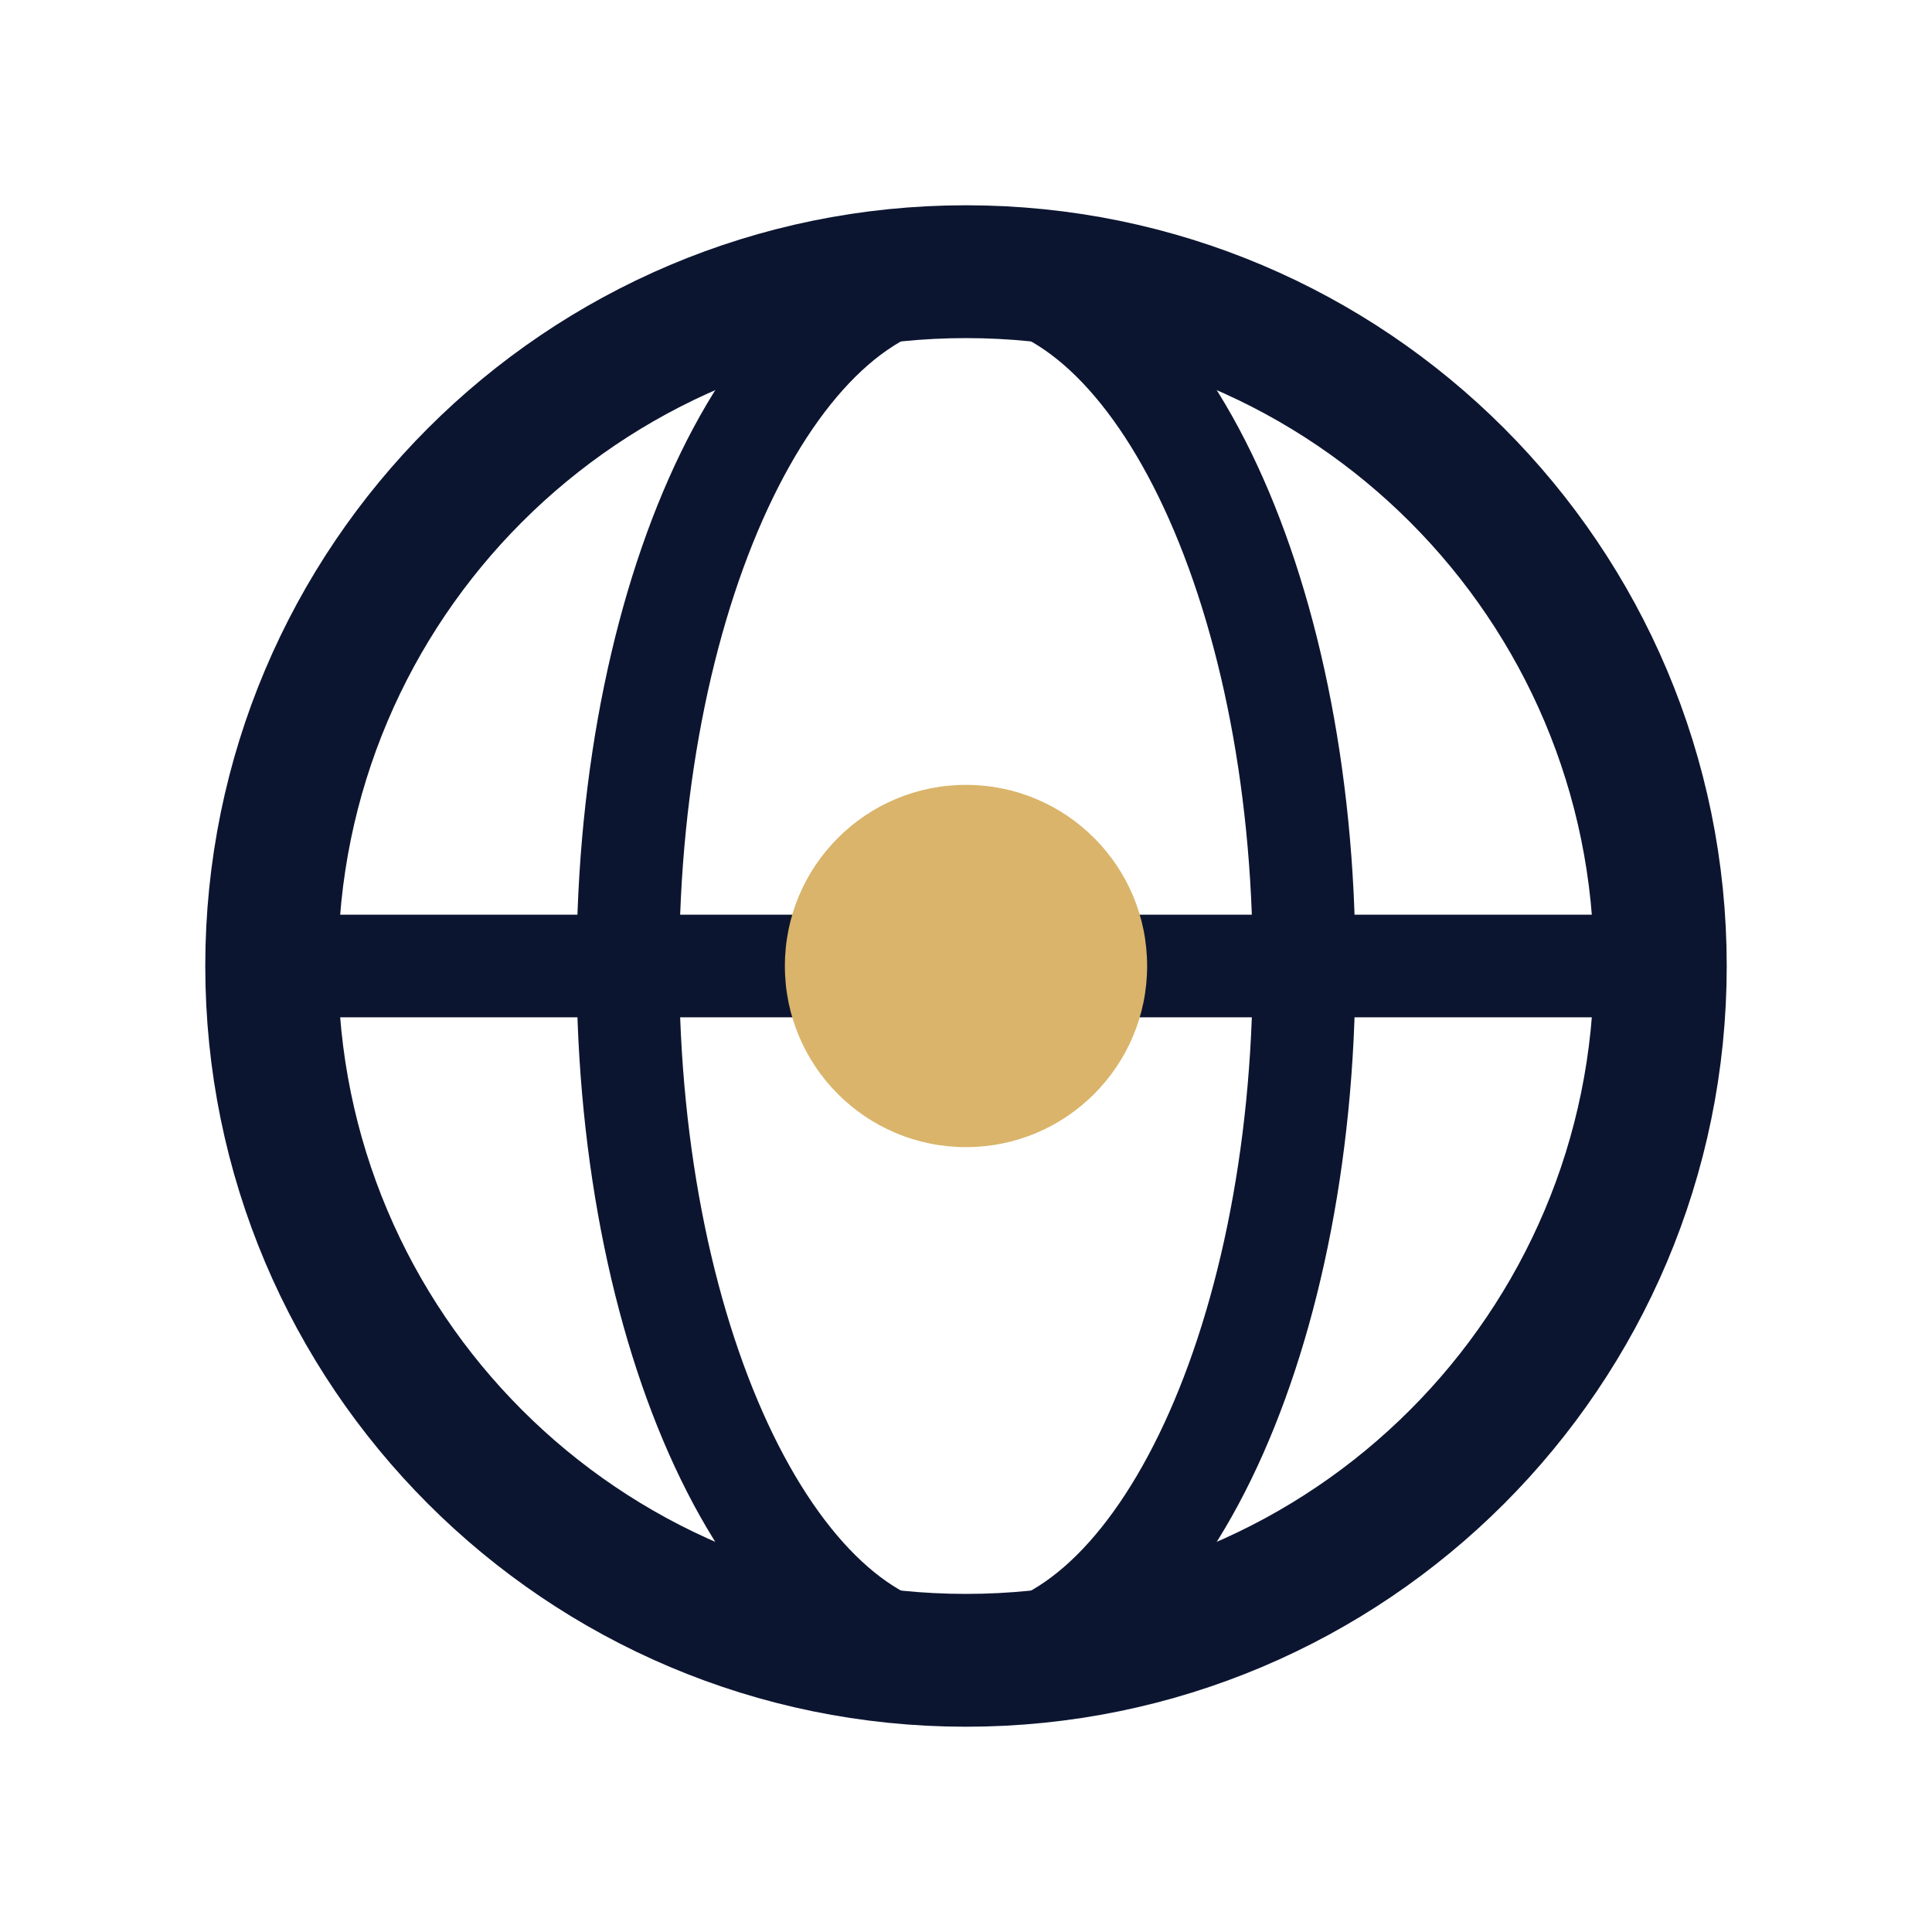
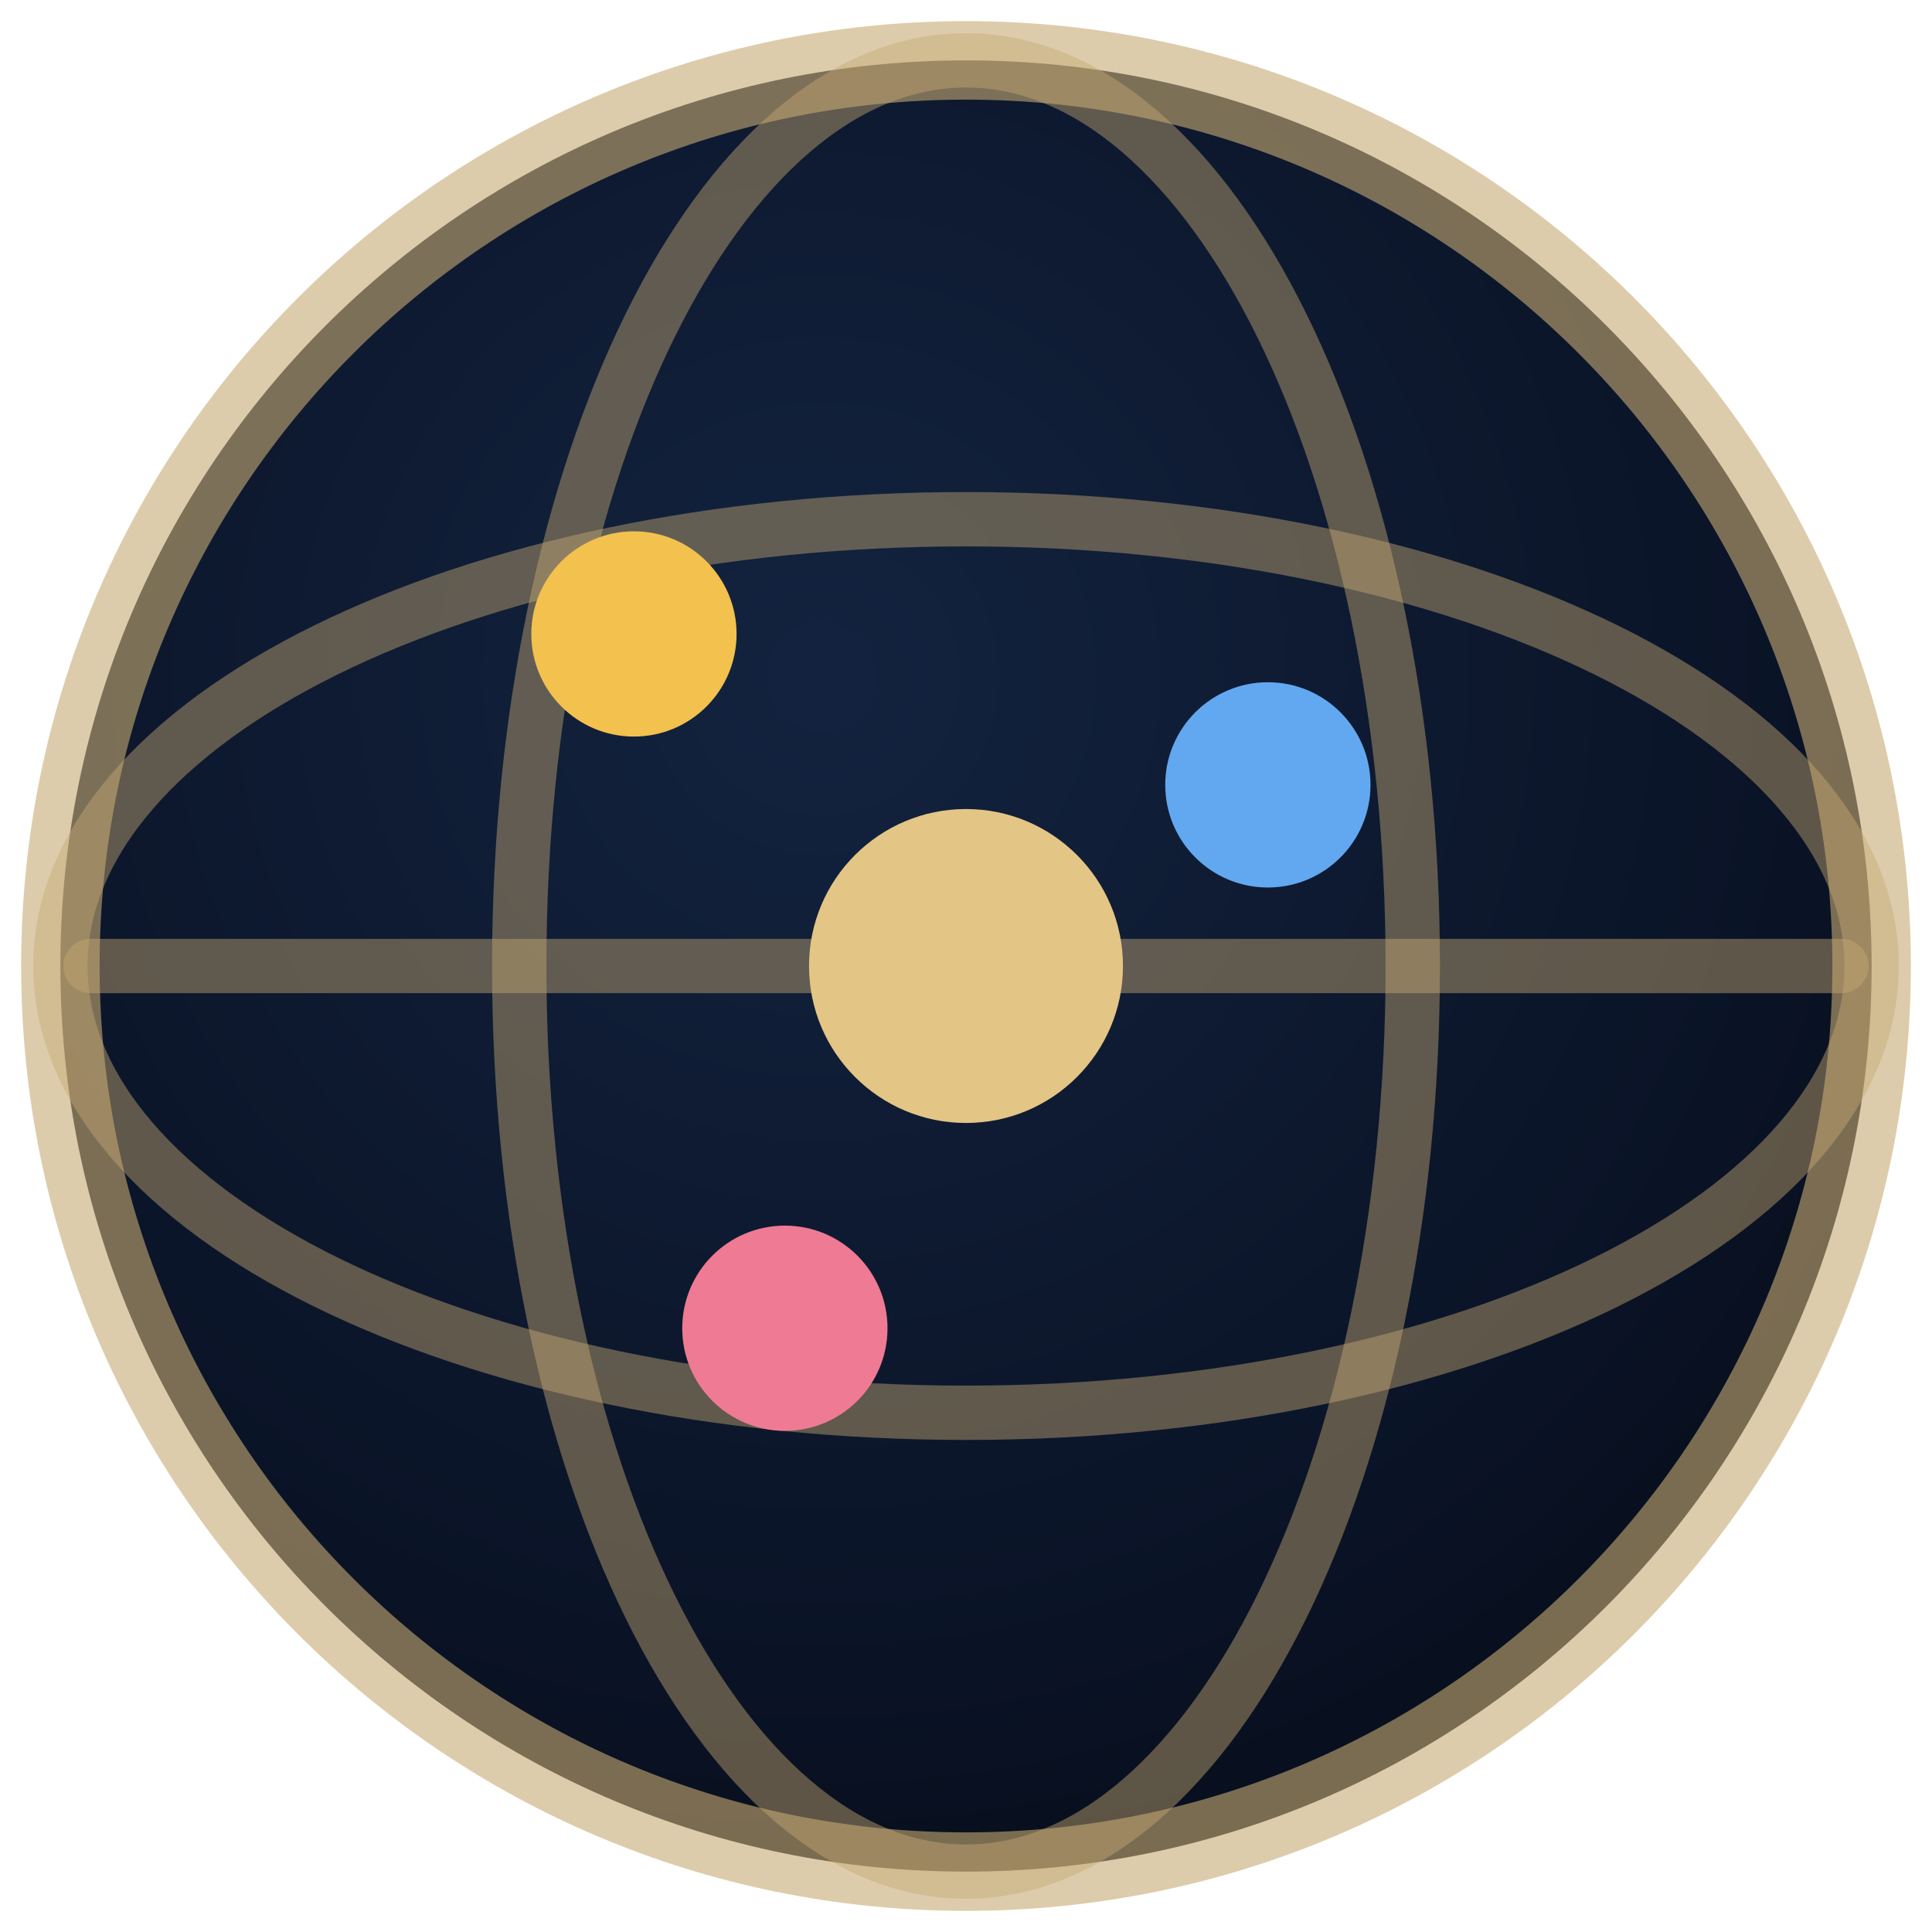
<svg xmlns="http://www.w3.org/2000/svg" viewBox="0 0 32 32" width="32" height="32" role="img" aria-label="Ambient Atlas">
-   <style>
-     /* Linework adapts to the browser tab theme so the mark stays visible on
-        both light and dark chrome. The gold core is a mid-tone accent that
-        reads on either. */
-     .ink { stroke: #0c1530; }
-     @media (prefers-color-scheme: dark) {
-       .ink { stroke: #eef1f8; }
-     }
-   </style>
-   <g class="ink" fill="none" stroke-linecap="round">
-     <circle cx="16" cy="16" r="11.5" stroke-width="2.2" />
-     <line x1="4.5" y1="16" x2="27.5" y2="16" stroke-width="1.7" />
-     <ellipse cx="16" cy="16" rx="5.6" ry="11.5" stroke-width="1.7" />
+   <defs>
+     <radialGradient id="fav-globe" cx="42%" cy="34%" r="78%">
+       <stop offset="0%" stop-color="#13233f" />
+       <stop offset="70%" stop-color="#0a1326" />
+       <stop offset="100%" stop-color="#060b16" />
+     </radialGradient>
+   </defs>
+   <circle cx="16" cy="16" r="15" fill="url(#fav-globe)" stroke="rgba(198,170,116,0.6)" stroke-width="1.3" />
+   <g fill="none" stroke="rgba(198,170,116,0.45)" stroke-width="0.9" stroke-linecap="round">
+     <line x1="1.5" y1="16" x2="30.5" y2="16" />
+     <ellipse cx="16" cy="16" rx="7.4" ry="15" />
+     <ellipse cx="16" cy="16" rx="15" ry="7.4" />
  </g>
-   <circle cx="16" cy="16" r="3" fill="#d9b46a" />
+   <circle cx="10.5" cy="10.5" r="1.7" fill="#f2c14e" />
+   <circle cx="21" cy="13" r="1.7" fill="#62a8f0" />
+   <circle cx="13" cy="22" r="1.7" fill="#ef7a93" />
+   <circle cx="16" cy="16" r="2.6" fill="#e3c585" />
</svg>
